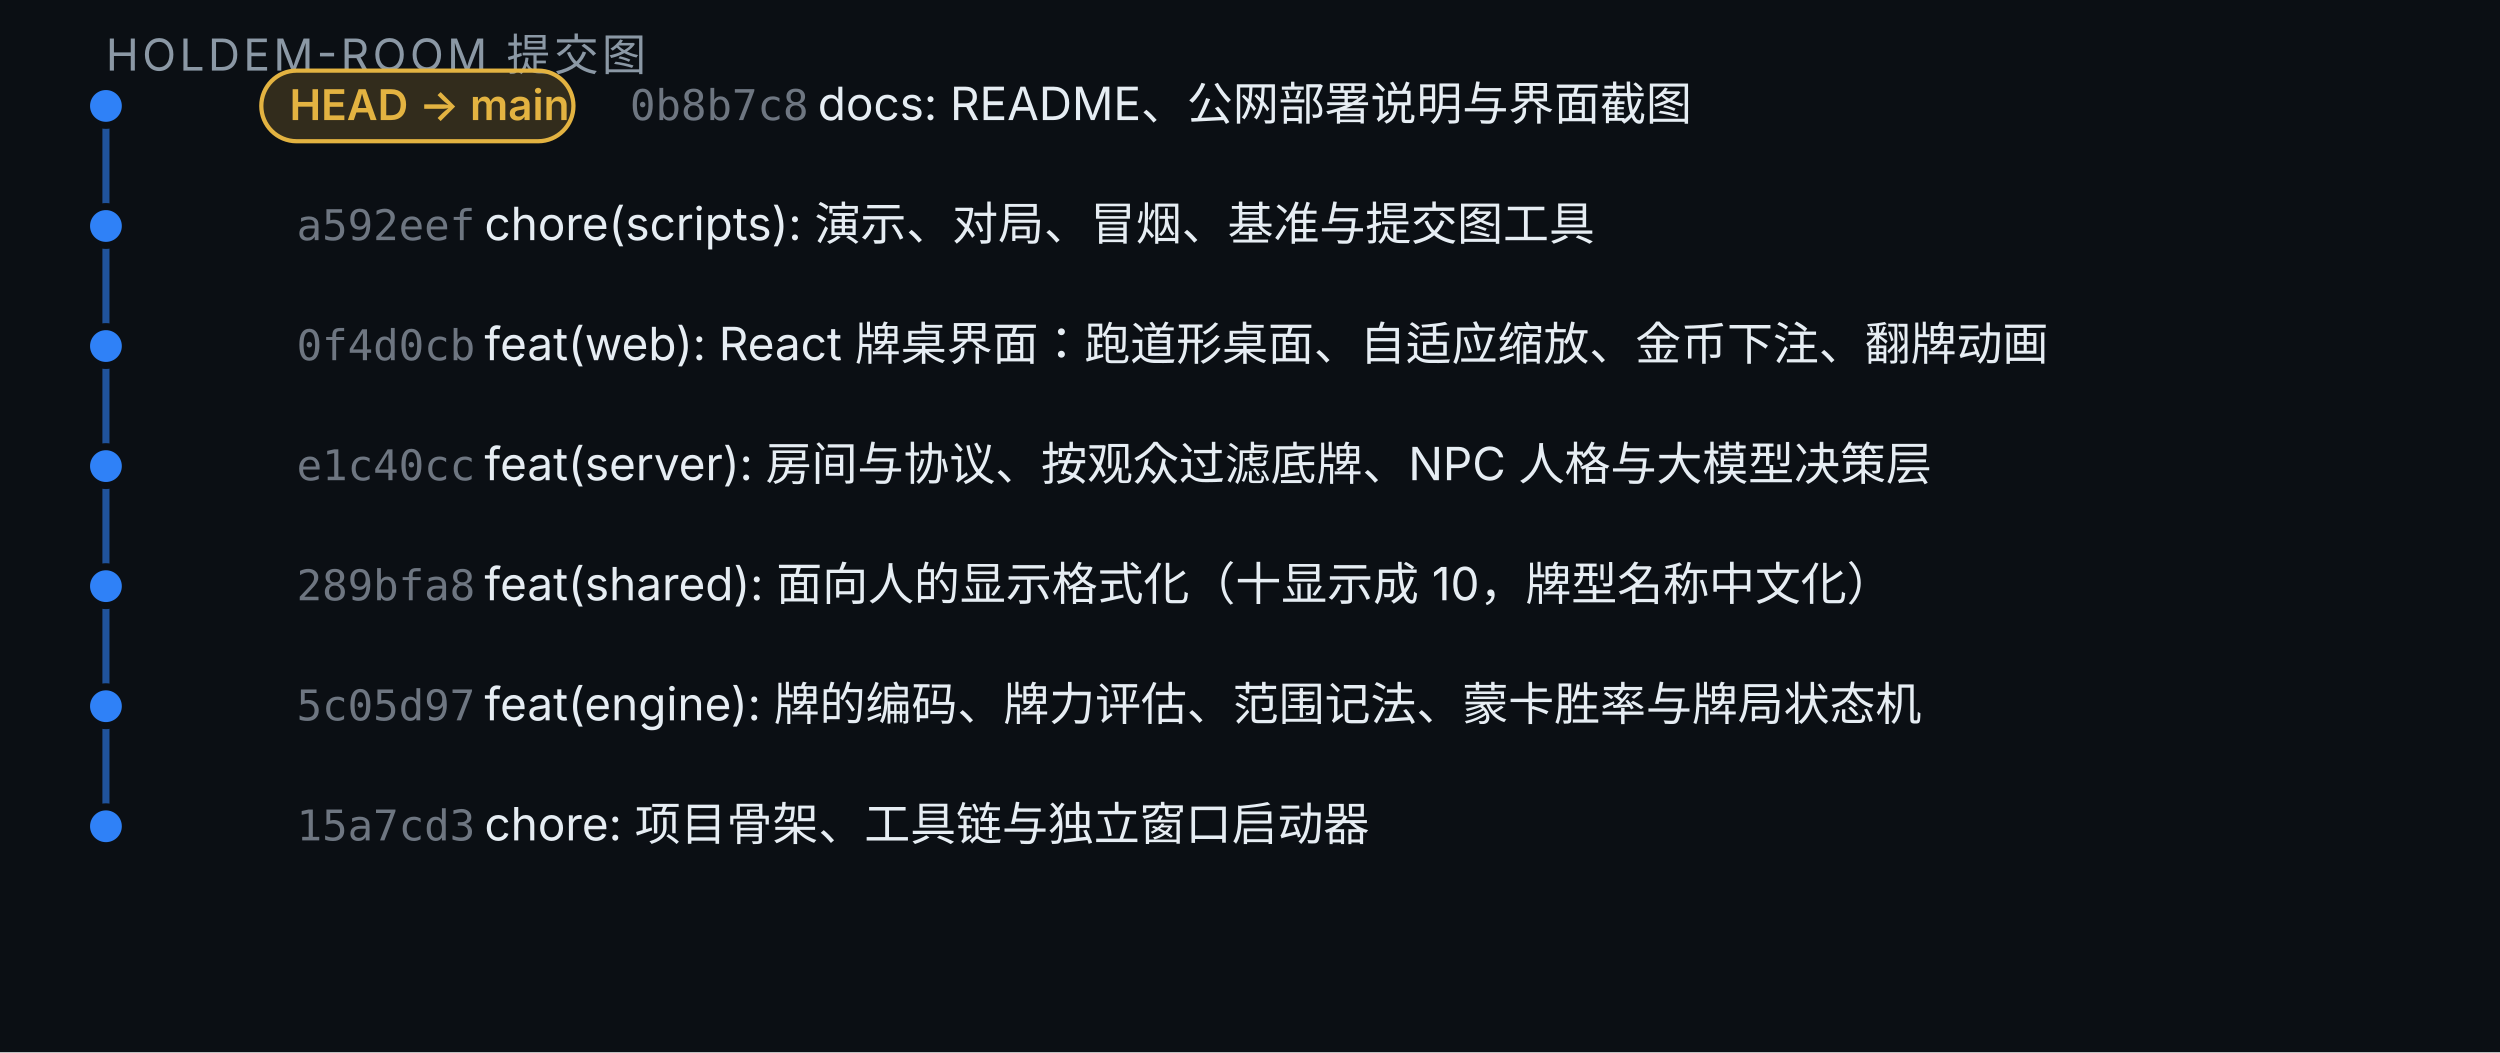
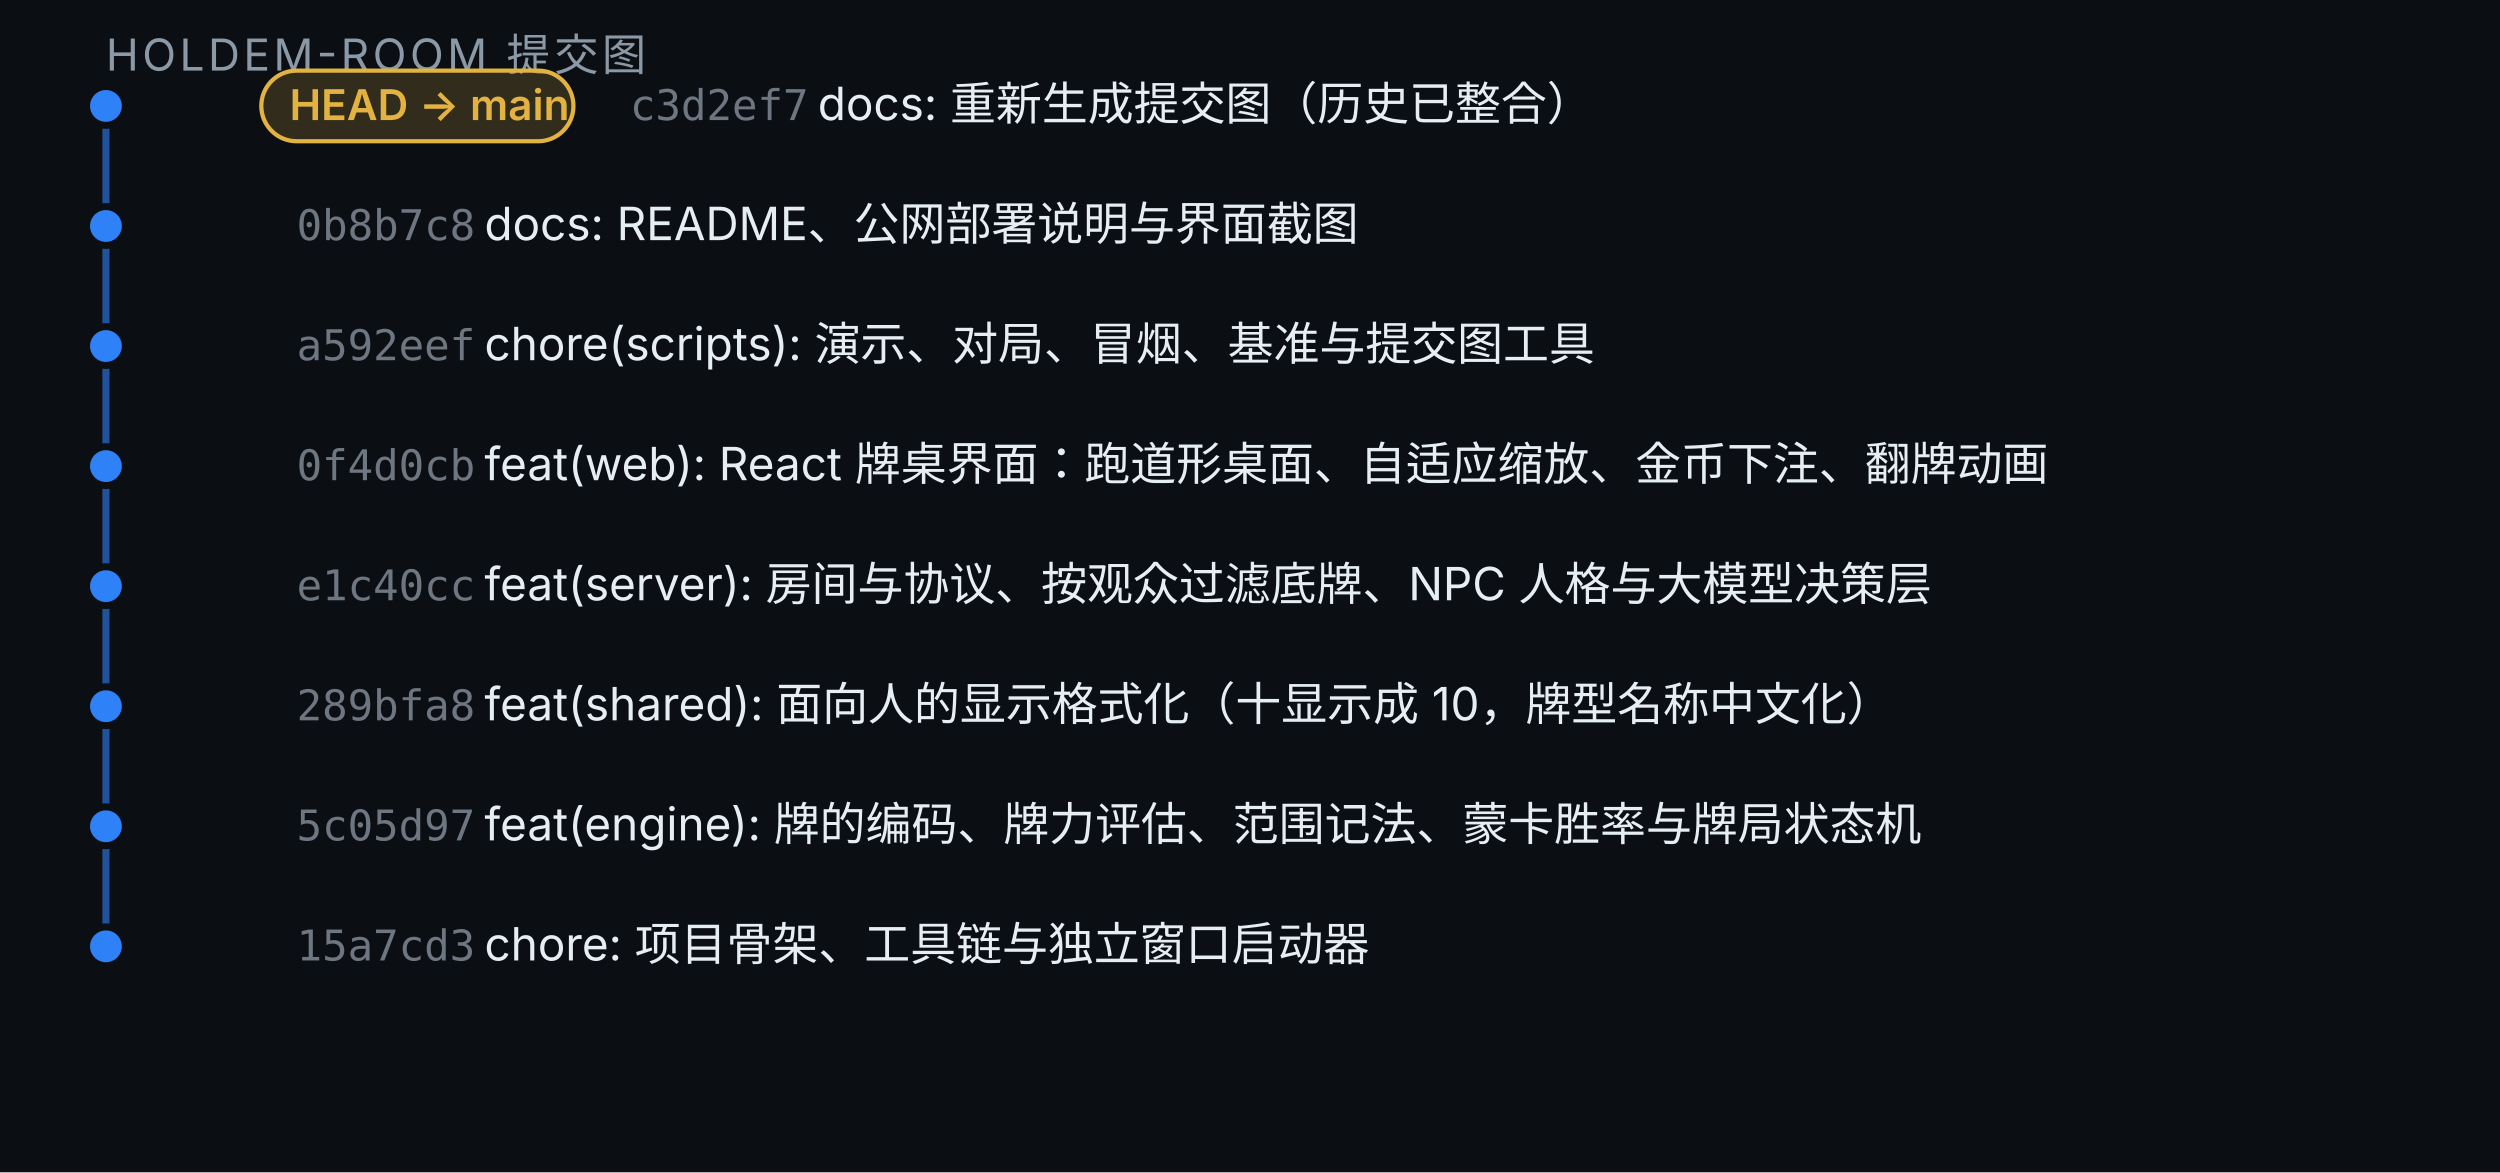
- <svg xmlns="http://www.w3.org/2000/svg" width="708" height="298" viewBox="0 0 708 298" style="max-width:100%;height:auto" font-family="ui-sans-serif, -apple-system, 'Segoe UI', 'Microsoft YaHei', sans-serif">
-   <rect width="708" height="298" fill="#0b0f14" />
+ <svg xmlns="http://www.w3.org/2000/svg" width="708" height="332" viewBox="0 0 708 332" style="width:100%;height:auto;max-width:1133px" font-family="ui-sans-serif, -apple-system, 'Segoe UI', 'Microsoft YaHei', sans-serif">
+   <rect width="708" height="332" fill="#0b0f14" />
  <text x="30" y="20" fill="#8b98a5" font-size="12.5" letter-spacing="0.08em">HOLDEM-ROOM 提交图</text>
  <path d="M 30 30 C 30 45.3, 30 48.7, 30 64" fill="none" stroke="#2f81f7" stroke-width="2" stroke-linecap="round" opacity="0.6" />
  <path d="M 30 64 C 30 79.3, 30 82.7, 30 98" fill="none" stroke="#2f81f7" stroke-width="2" stroke-linecap="round" opacity="0.6" />
  <path d="M 30 98 C 30 113.3, 30 116.7, 30 132" fill="none" stroke="#2f81f7" stroke-width="2" stroke-linecap="round" opacity="0.6" />
  <path d="M 30 132 C 30 147.3, 30 150.7, 30 166" fill="none" stroke="#2f81f7" stroke-width="2" stroke-linecap="round" opacity="0.6" />
  <path d="M 30 166 C 30 181.3, 30 184.7, 30 200" fill="none" stroke="#2f81f7" stroke-width="2" stroke-linecap="round" opacity="0.6" />
  <path d="M 30 200 C 30 215.3, 30 218.7, 30 234" fill="none" stroke="#2f81f7" stroke-width="2" stroke-linecap="round" opacity="0.6" />
+   <path d="M 30 234 C 30 249.3, 30 252.7, 30 268" fill="none" stroke="#2f81f7" stroke-width="2" stroke-linecap="round" opacity="0.6" />
  <circle cx="30" cy="30" r="5.5" fill="#2f81f7" stroke="#0b0f14" stroke-width="2" />
  <rect x="74" y="20" width="88.4" height="20" rx="10" fill="#e3b341" opacity="0.18" />
  <rect x="74" y="20" width="88.4" height="20" rx="10" fill="none" stroke="#e3b341" stroke-width="1.2" />
  <text x="82" y="34" fill="#e3b341" font-size="12" font-weight="600">HEAD → main</text>
-   <text x="178.4" y="34" fill="#6e7681" font-size="12" font-family="ui-monospace, Consolas, monospace">0b8b7c8</text>
-   <text x="231.6" y="34" fill="#e6edf3" font-size="13">docs: README、公网部署说明与界面截图</text>
+   <text x="178.4" y="34" fill="#6e7681" font-size="12" font-family="ui-monospace, Consolas, monospace">c3d2ef7</text>
+   <text x="231.6" y="34" fill="#e6edf3" font-size="13">docs: 重新生成提交图（历史已整合）</text>
  <circle cx="30" cy="64" r="5.5" fill="#2f81f7" stroke="#0b0f14" stroke-width="2" />
-   <text x="84" y="68" fill="#6e7681" font-size="12" font-family="ui-monospace, Consolas, monospace">a592eef</text>
-   <text x="137.2" y="68" fill="#e6edf3" font-size="13">chore(scripts): 演示、对局、冒烟、基准与提交图工具</text>
+   <text x="84" y="68" fill="#6e7681" font-size="12" font-family="ui-monospace, Consolas, monospace">0b8b7c8</text>
+   <text x="137.2" y="68" fill="#e6edf3" font-size="13">docs: README、公网部署说明与界面截图</text>
  <circle cx="30" cy="98" r="5.5" fill="#2f81f7" stroke="#0b0f14" stroke-width="2" />
-   <text x="84" y="102" fill="#6e7681" font-size="12" font-family="ui-monospace, Consolas, monospace">0f4d0cb</text>
-   <text x="137.2" y="102" fill="#e6edf3" font-size="13">feat(web): React 牌桌界面：跑道形桌面、自适应缩放、金币下注、翻牌动画</text>
+   <text x="84" y="102" fill="#6e7681" font-size="12" font-family="ui-monospace, Consolas, monospace">a592eef</text>
+   <text x="137.2" y="102" fill="#e6edf3" font-size="13">chore(scripts): 演示、对局、冒烟、基准与提交图工具</text>
  <circle cx="30" cy="132" r="5.5" fill="#2f81f7" stroke="#0b0f14" stroke-width="2" />
-   <text x="84" y="136" fill="#6e7681" font-size="12" font-family="ui-monospace, Consolas, monospace">e1c40cc</text>
-   <text x="137.2" y="136" fill="#e6edf3" font-size="13">feat(server): 房间与协议、按观众过滤底牌、NPC 人格与大模型决策层</text>
+   <text x="84" y="136" fill="#6e7681" font-size="12" font-family="ui-monospace, Consolas, monospace">0f4d0cb</text>
+   <text x="137.2" y="136" fill="#e6edf3" font-size="13">feat(web): React 牌桌界面：跑道形桌面、自适应缩放、金币下注、翻牌动画</text>
  <circle cx="30" cy="166" r="5.5" fill="#2f81f7" stroke="#0b0f14" stroke-width="2" />
-   <text x="84" y="170" fill="#6e7681" font-size="12" font-family="ui-monospace, Consolas, monospace">289bfa8</text>
-   <text x="137.2" y="170" fill="#e6edf3" font-size="13">feat(shared): 面向人的显示格式化（十显示成 10，牌型名称中文化）</text>
+   <text x="84" y="170" fill="#6e7681" font-size="12" font-family="ui-monospace, Consolas, monospace">e1c40cc</text>
+   <text x="137.2" y="170" fill="#e6edf3" font-size="13">feat(server): 房间与协议、按观众过滤底牌、NPC 人格与大模型决策层</text>
  <circle cx="30" cy="200" r="5.5" fill="#2f81f7" stroke="#0b0f14" stroke-width="2" />
-   <text x="84" y="204" fill="#6e7681" font-size="12" font-family="ui-monospace, Consolas, monospace">5c05d97</text>
-   <text x="137.2" y="204" fill="#e6edf3" font-size="13">feat(engine): 牌的编码、牌力评估、范围记法、蒙卡胜率与牌局状态机</text>
+   <text x="84" y="204" fill="#6e7681" font-size="12" font-family="ui-monospace, Consolas, monospace">289bfa8</text>
+   <text x="137.2" y="204" fill="#e6edf3" font-size="13">feat(shared): 面向人的显示格式化（十显示成 10，牌型名称中文化）</text>
  <circle cx="30" cy="234" r="5.5" fill="#2f81f7" stroke="#0b0f14" stroke-width="2" />
-   <text x="84" y="238" fill="#6e7681" font-size="12" font-family="ui-monospace, Consolas, monospace">15a7cd3</text>
-   <text x="137.2" y="238" fill="#e6edf3" font-size="13">chore: 项目骨架、工具链与独立窗口启动器</text>
+   <text x="84" y="238" fill="#6e7681" font-size="12" font-family="ui-monospace, Consolas, monospace">5c05d97</text>
+   <text x="137.2" y="238" fill="#e6edf3" font-size="13">feat(engine): 牌的编码、牌力评估、范围记法、蒙卡胜率与牌局状态机</text>
+   <circle cx="30" cy="268" r="5.5" fill="#2f81f7" stroke="#0b0f14" stroke-width="2" />
+   <text x="84" y="272" fill="#6e7681" font-size="12" font-family="ui-monospace, Consolas, monospace">15a7cd3</text>
+   <text x="137.2" y="272" fill="#e6edf3" font-size="13">chore: 项目骨架、工具链与独立窗口启动器</text>
</svg>
